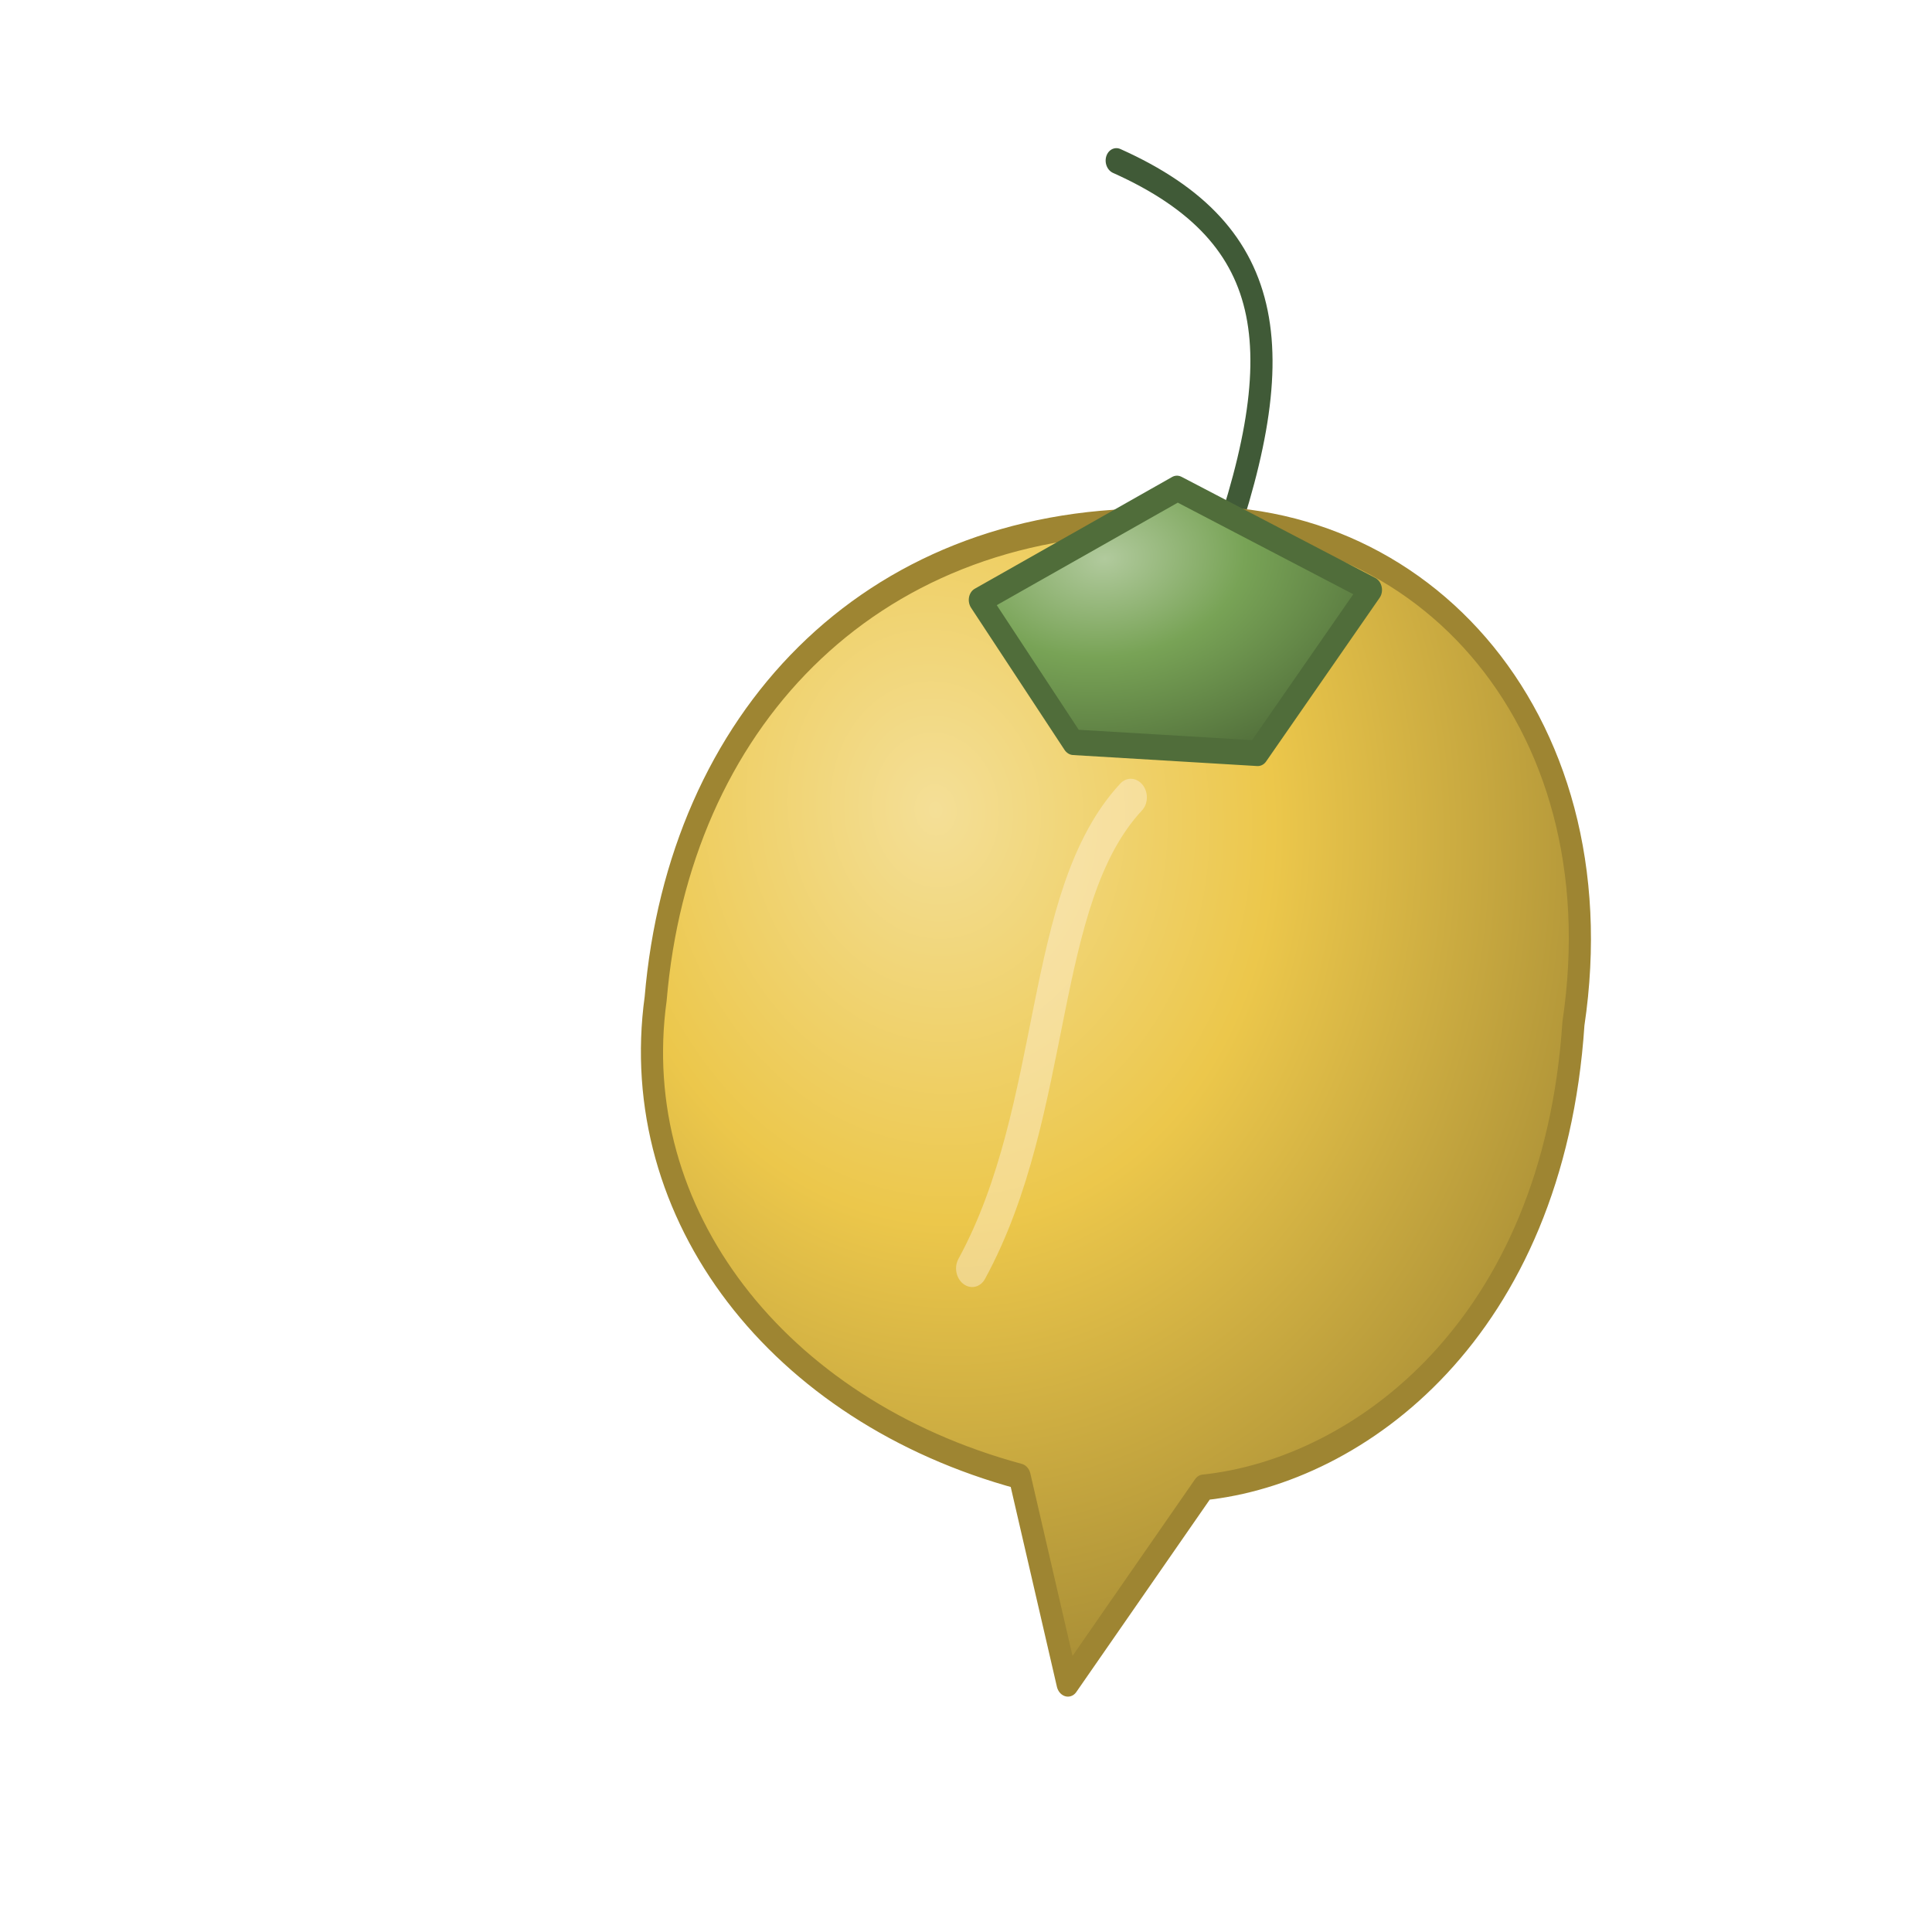
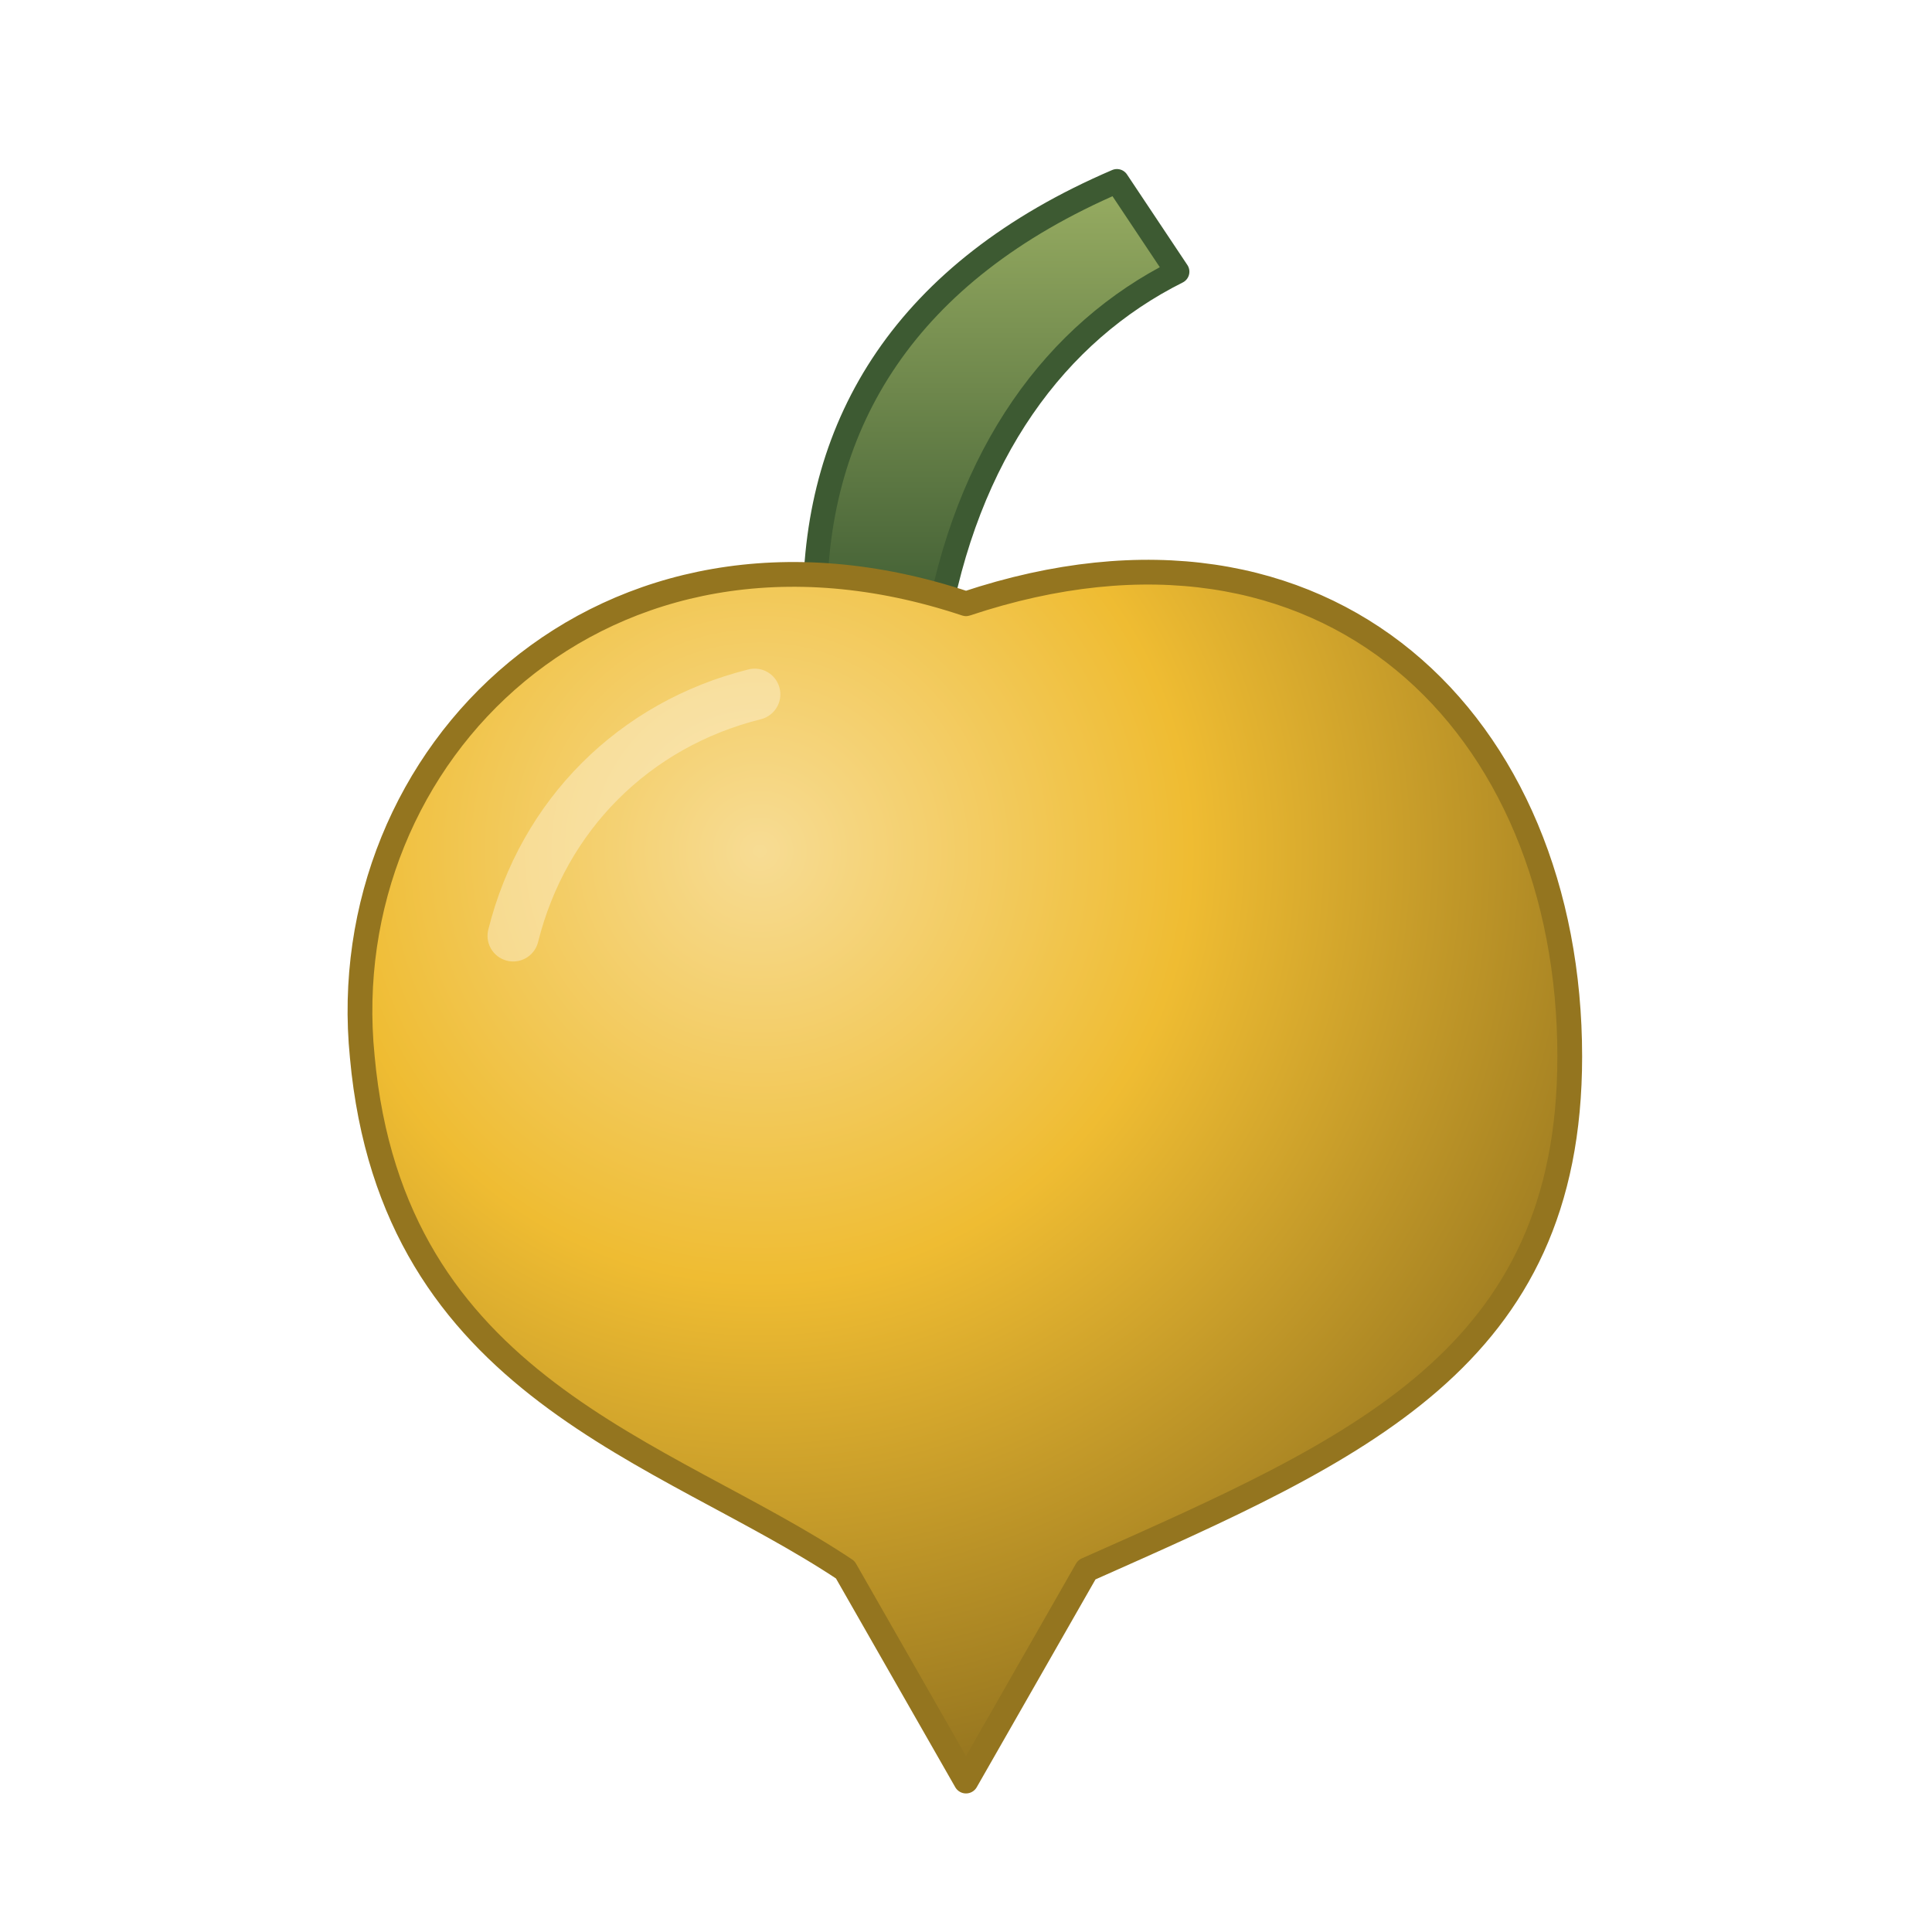
- <svg xmlns="http://www.w3.org/2000/svg" viewBox="0 0 64 64" role="img" aria-label="Biquinho Yellow Chilli Seeds">
+ <svg xmlns="http://www.w3.org/2000/svg" viewBox="0 0 64 64" role="img">
  <defs>
-     <radialGradient id="shade0" cx="33%" cy="23%" r="86%">
-       <stop stop-color="#f4df97" />
-       <stop offset=".42" stop-color="#ecc74b" />
-       <stop offset="1" stop-color="#998131" />
+     <radialGradient id="pod" cx="33%" cy="23%" r="83%">
+       <stop stop-color="#f7dc94" />
+       <stop offset=".43" stop-color="#efbc32" />
+       <stop offset="1" stop-color="#8b6d1d" />
    </radialGradient>
-     <radialGradient id="shade1" cx="33%" cy="23%" r="86%">
-       <stop stop-color="#b1ca9d" />
-       <stop offset=".42" stop-color="#78a356" />
-       <stop offset="1" stop-color="#4e6a38" />
-     </radialGradient>
+     <linearGradient id="stem" x2="0" y2="1">
+       <stop stop-color="#98ad62" />
+       <stop offset="1" stop-color="#3d5b32" />
+     </linearGradient>
  </defs>
-   <g transform="translate(32 32) rotate(-6) scale(0.8614 1) translate(-32 -32)" stroke="#405a37" stroke-width=".85" stroke-linecap="round" stroke-linejoin="round">
-     <path d="M43 20c4-7 4-11-2-14" fill="none" />
-     <path d="M41 18c10 0 17 8 14 18-2 10-10 14-16 14l-6 6-1-7c-9-3-14-10-12-17 2-9 10-15 21-14Z" fill="url(#shade0)" stroke="#9e8532" />
-     <path d="m34 20 8-3 7 4-5 5-7-1Z" fill="url(#shade1)" stroke="#506d3a" />
-     <path d="M39 27c-4 3-4 10-8 15" fill="none" stroke="#fff1dd" stroke-width="1.2" opacity=".44" stroke-linecap="round" />
+   <g stroke-linejoin="round" stroke-linecap="round">
+     <path d="M31 21c1-6 4-10 8-12l-2-3c-7 3-10 8-10 14Z" fill="url(#stem)" stroke="#3d5a32" stroke-width=".8" />
+     <path d="M32 20c-12-4-21 5-20 15 1 11 10 13 16 17l4 7 4-7c9-4 16-7 16-17 0-11-8-19-20-15Z" fill="url(#pod)" stroke="#94751f" stroke-width=".82" />
+     <path d="M17 31c1-4 4-7 8-8" fill="none" stroke="#fff7e8" stroke-width="1.7" opacity=".4" />
  </g>
</svg>
